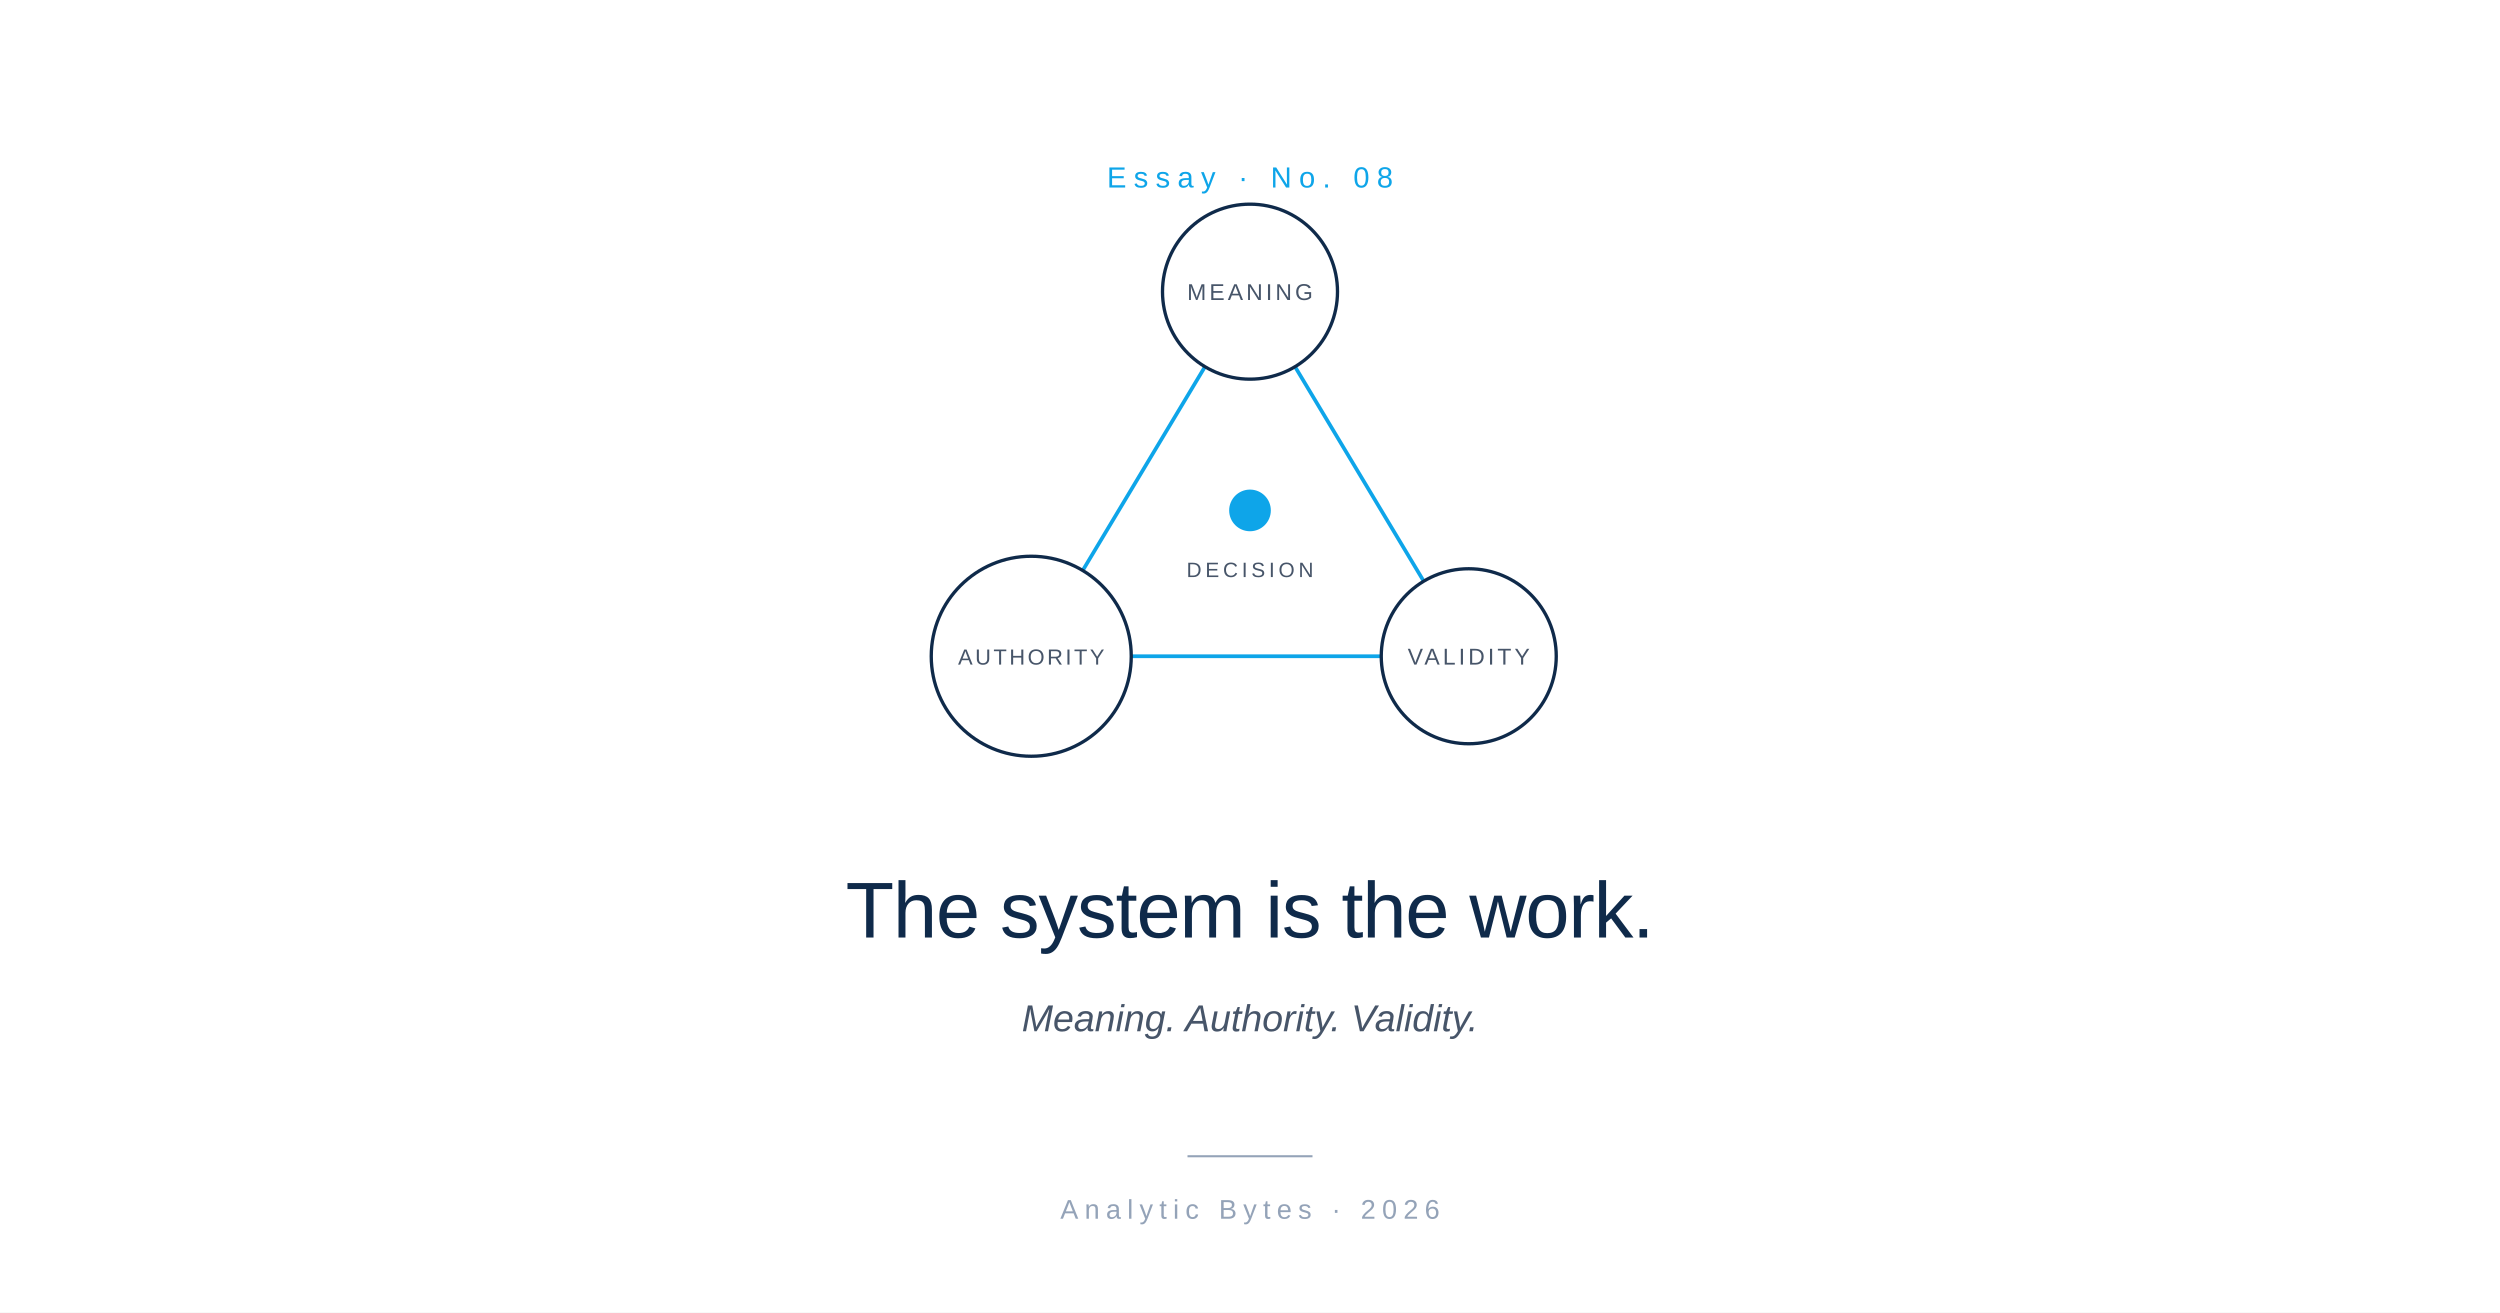
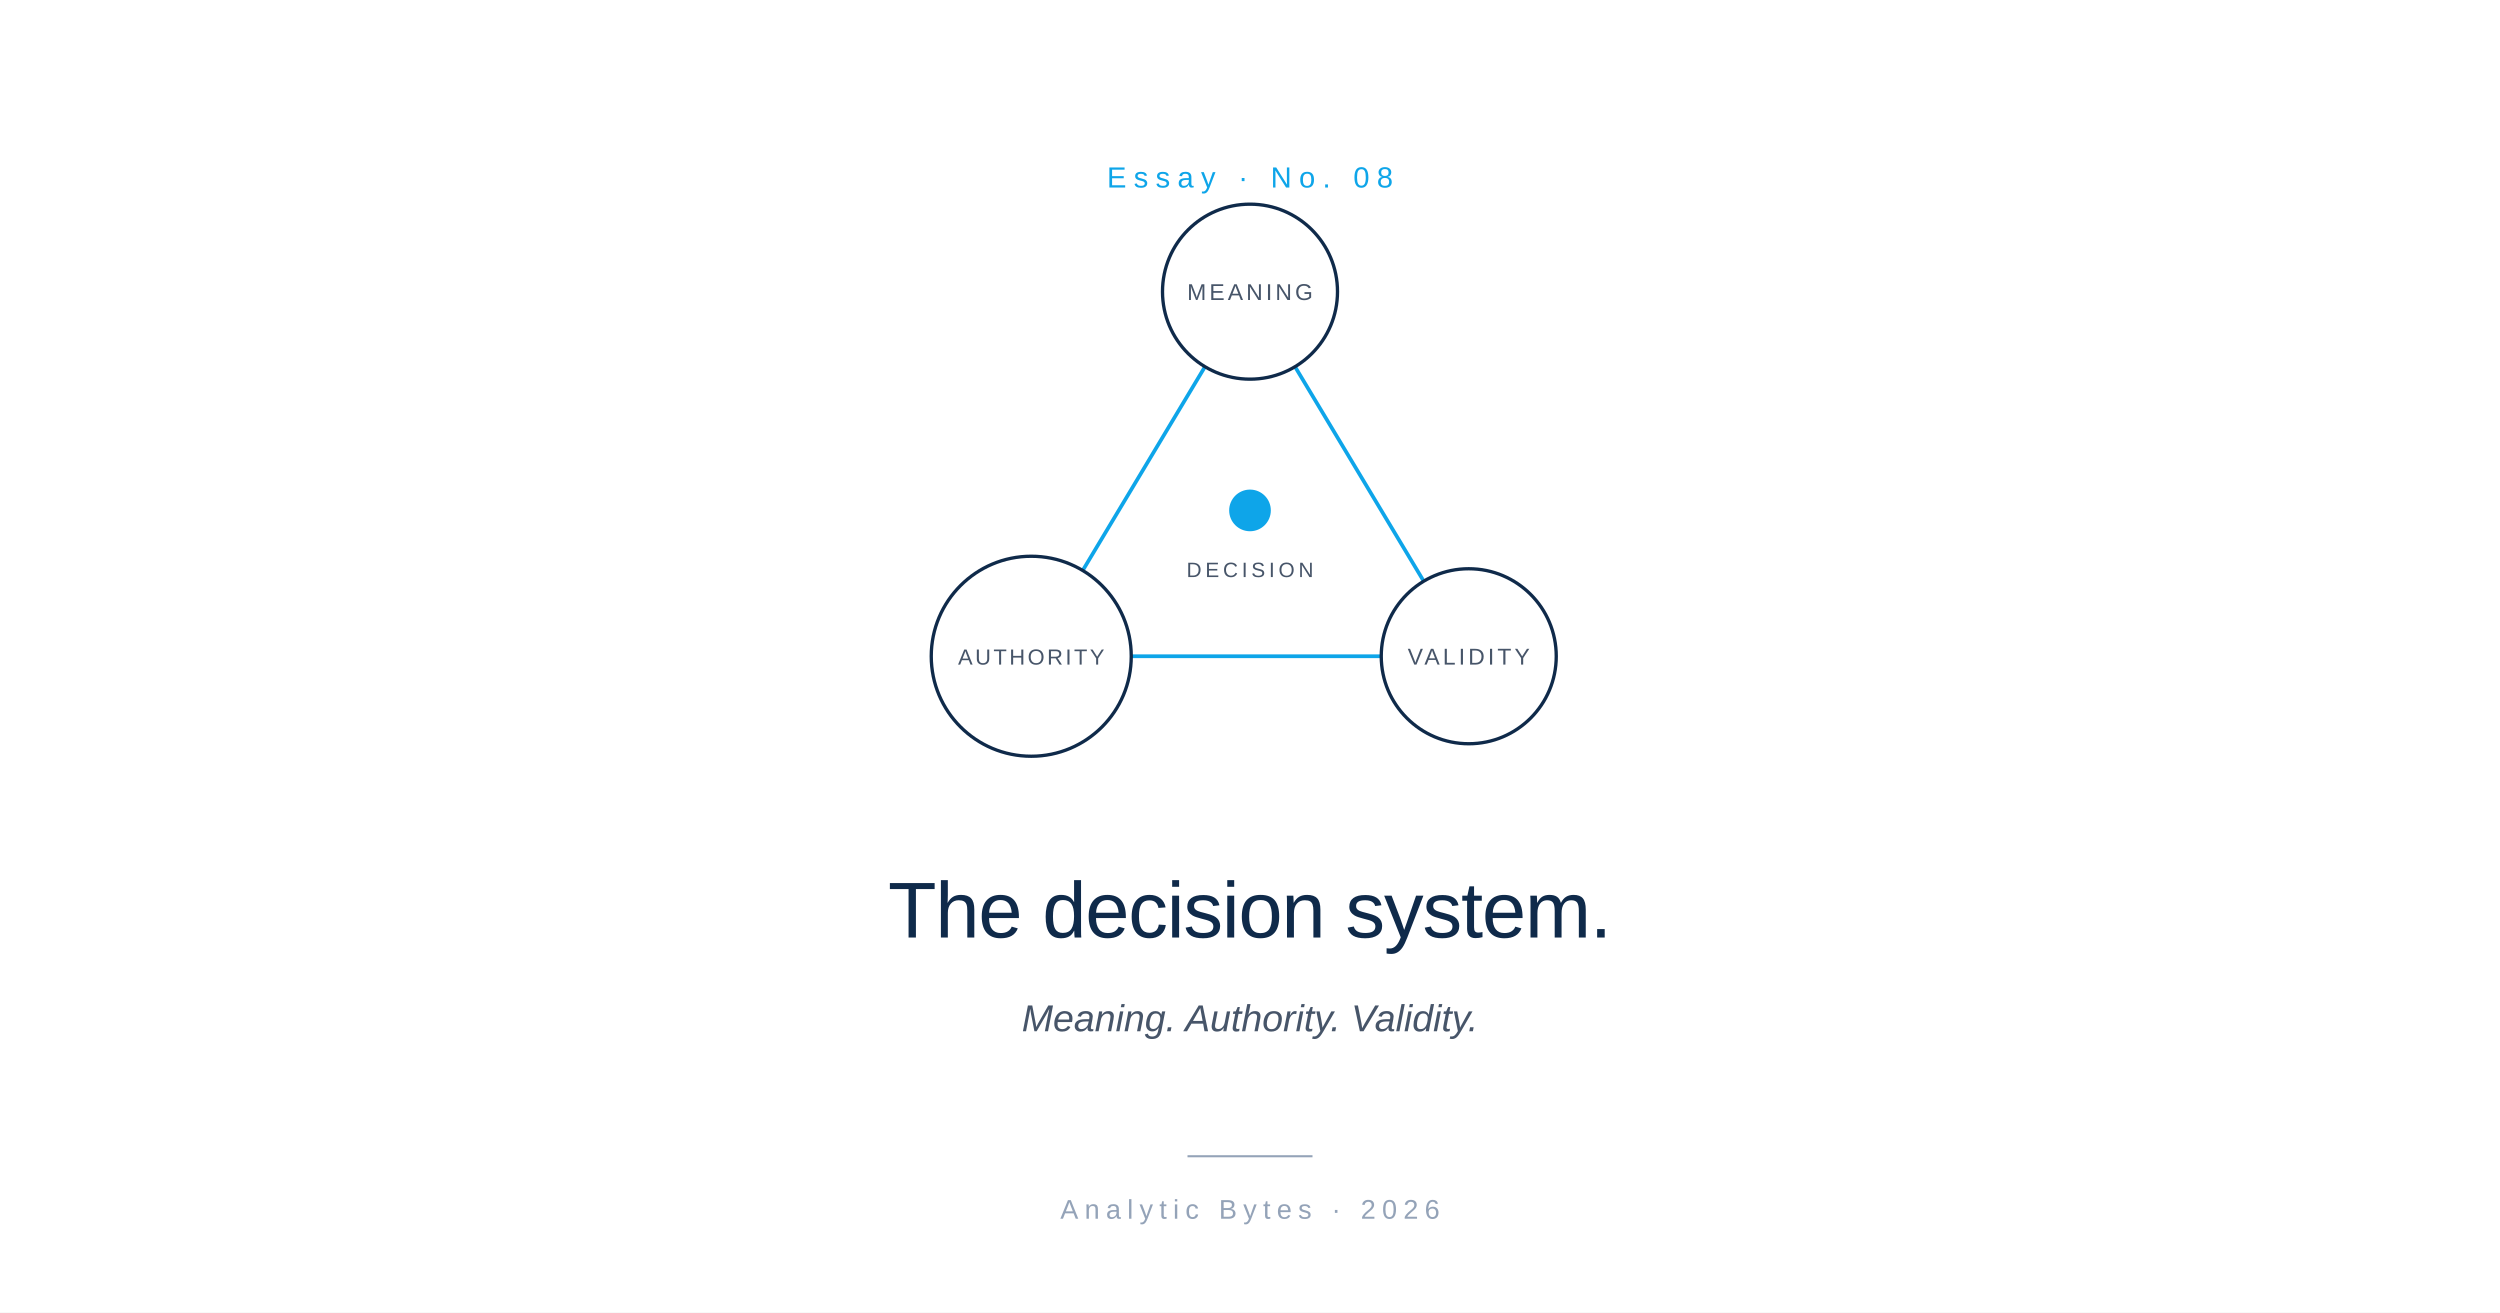
<svg xmlns="http://www.w3.org/2000/svg" viewBox="0 0 1200 630" role="img">
  <rect width="1200" height="630" fill="#FFFFFF" />
  <text x="600" y="90" font-family="-apple-system, BlinkMacSystemFont, 'Helvetica Neue', Arial, sans-serif" font-size="14" font-weight="500" letter-spacing="3.5" fill="#0EA5E9" text-anchor="middle">Essay  ·  No. 08</text>
  <g transform="translate(600, 240)">
    <line x1="0" y1="-100" x2="-105" y2="75" stroke="#0EA5E9" stroke-width="1.8" />
    <line x1="0" y1="-100" x2="105" y2="75" stroke="#0EA5E9" stroke-width="1.8" />
    <line x1="-105" y1="75" x2="105" y2="75" stroke="#0EA5E9" stroke-width="1.8" />
    <circle cx="0" cy="5" r="10" fill="#0EA5E9" />
    <text x="0" y="37" font-family="-apple-system, BlinkMacSystemFont, 'Helvetica Neue', Arial, sans-serif" font-size="10" font-weight="500" letter-spacing="1.8" fill="#475569" text-anchor="middle">DECISION</text>
    <circle cx="0" cy="-100" r="42" fill="#FFFFFF" stroke="#0F2A4A" stroke-width="1.6" />
    <text x="0" y="-96" font-family="-apple-system, BlinkMacSystemFont, 'Helvetica Neue', Arial, sans-serif" font-size="11" font-weight="500" letter-spacing="1.5" fill="#475569" text-anchor="middle">MEANING</text>
    <circle cx="-105" cy="75" r="48" fill="#FFFFFF" stroke="#0F2A4A" stroke-width="1.6" />
    <text x="-105" y="79" font-family="-apple-system, BlinkMacSystemFont, 'Helvetica Neue', Arial, sans-serif" font-size="10.5" font-weight="500" letter-spacing="1.2" fill="#475569" text-anchor="middle">AUTHORITY</text>
    <circle cx="105" cy="75" r="42" fill="#FFFFFF" stroke="#0F2A4A" stroke-width="1.6" />
    <text x="105" y="79" font-family="-apple-system, BlinkMacSystemFont, 'Helvetica Neue', Arial, sans-serif" font-size="11" font-weight="500" letter-spacing="1.5" fill="#475569" text-anchor="middle">VALIDITY</text>
  </g>
-   <text x="600" y="450" font-family="-apple-system, BlinkMacSystemFont, 'Helvetica Neue', Arial, sans-serif" font-size="38" font-weight="500" letter-spacing="-0.5" fill="#0F2A4A" text-anchor="middle">The system is the work.</text>
+   <text x="600" y="450" font-family="-apple-system, BlinkMacSystemFont, 'Helvetica Neue', Arial, sans-serif" font-size="38" font-weight="500" letter-spacing="-0.5" fill="#0F2A4A" text-anchor="middle">The decision system.</text>
  <text x="600" y="495" font-family="-apple-system, BlinkMacSystemFont, 'Helvetica Neue', Arial, sans-serif" font-size="18" font-style="italic" fill="#475569" text-anchor="middle">Meaning. Authority. Validity.</text>
  <line x1="570" y1="555" x2="630" y2="555" stroke="#94A3B8" stroke-width="1" />
  <text x="600" y="585" font-family="-apple-system, BlinkMacSystemFont, 'Helvetica Neue', Arial, sans-serif" font-size="13" letter-spacing="3" fill="#94A3B8" text-anchor="middle">Analytic Bytes  ·  2026</text>
</svg>
